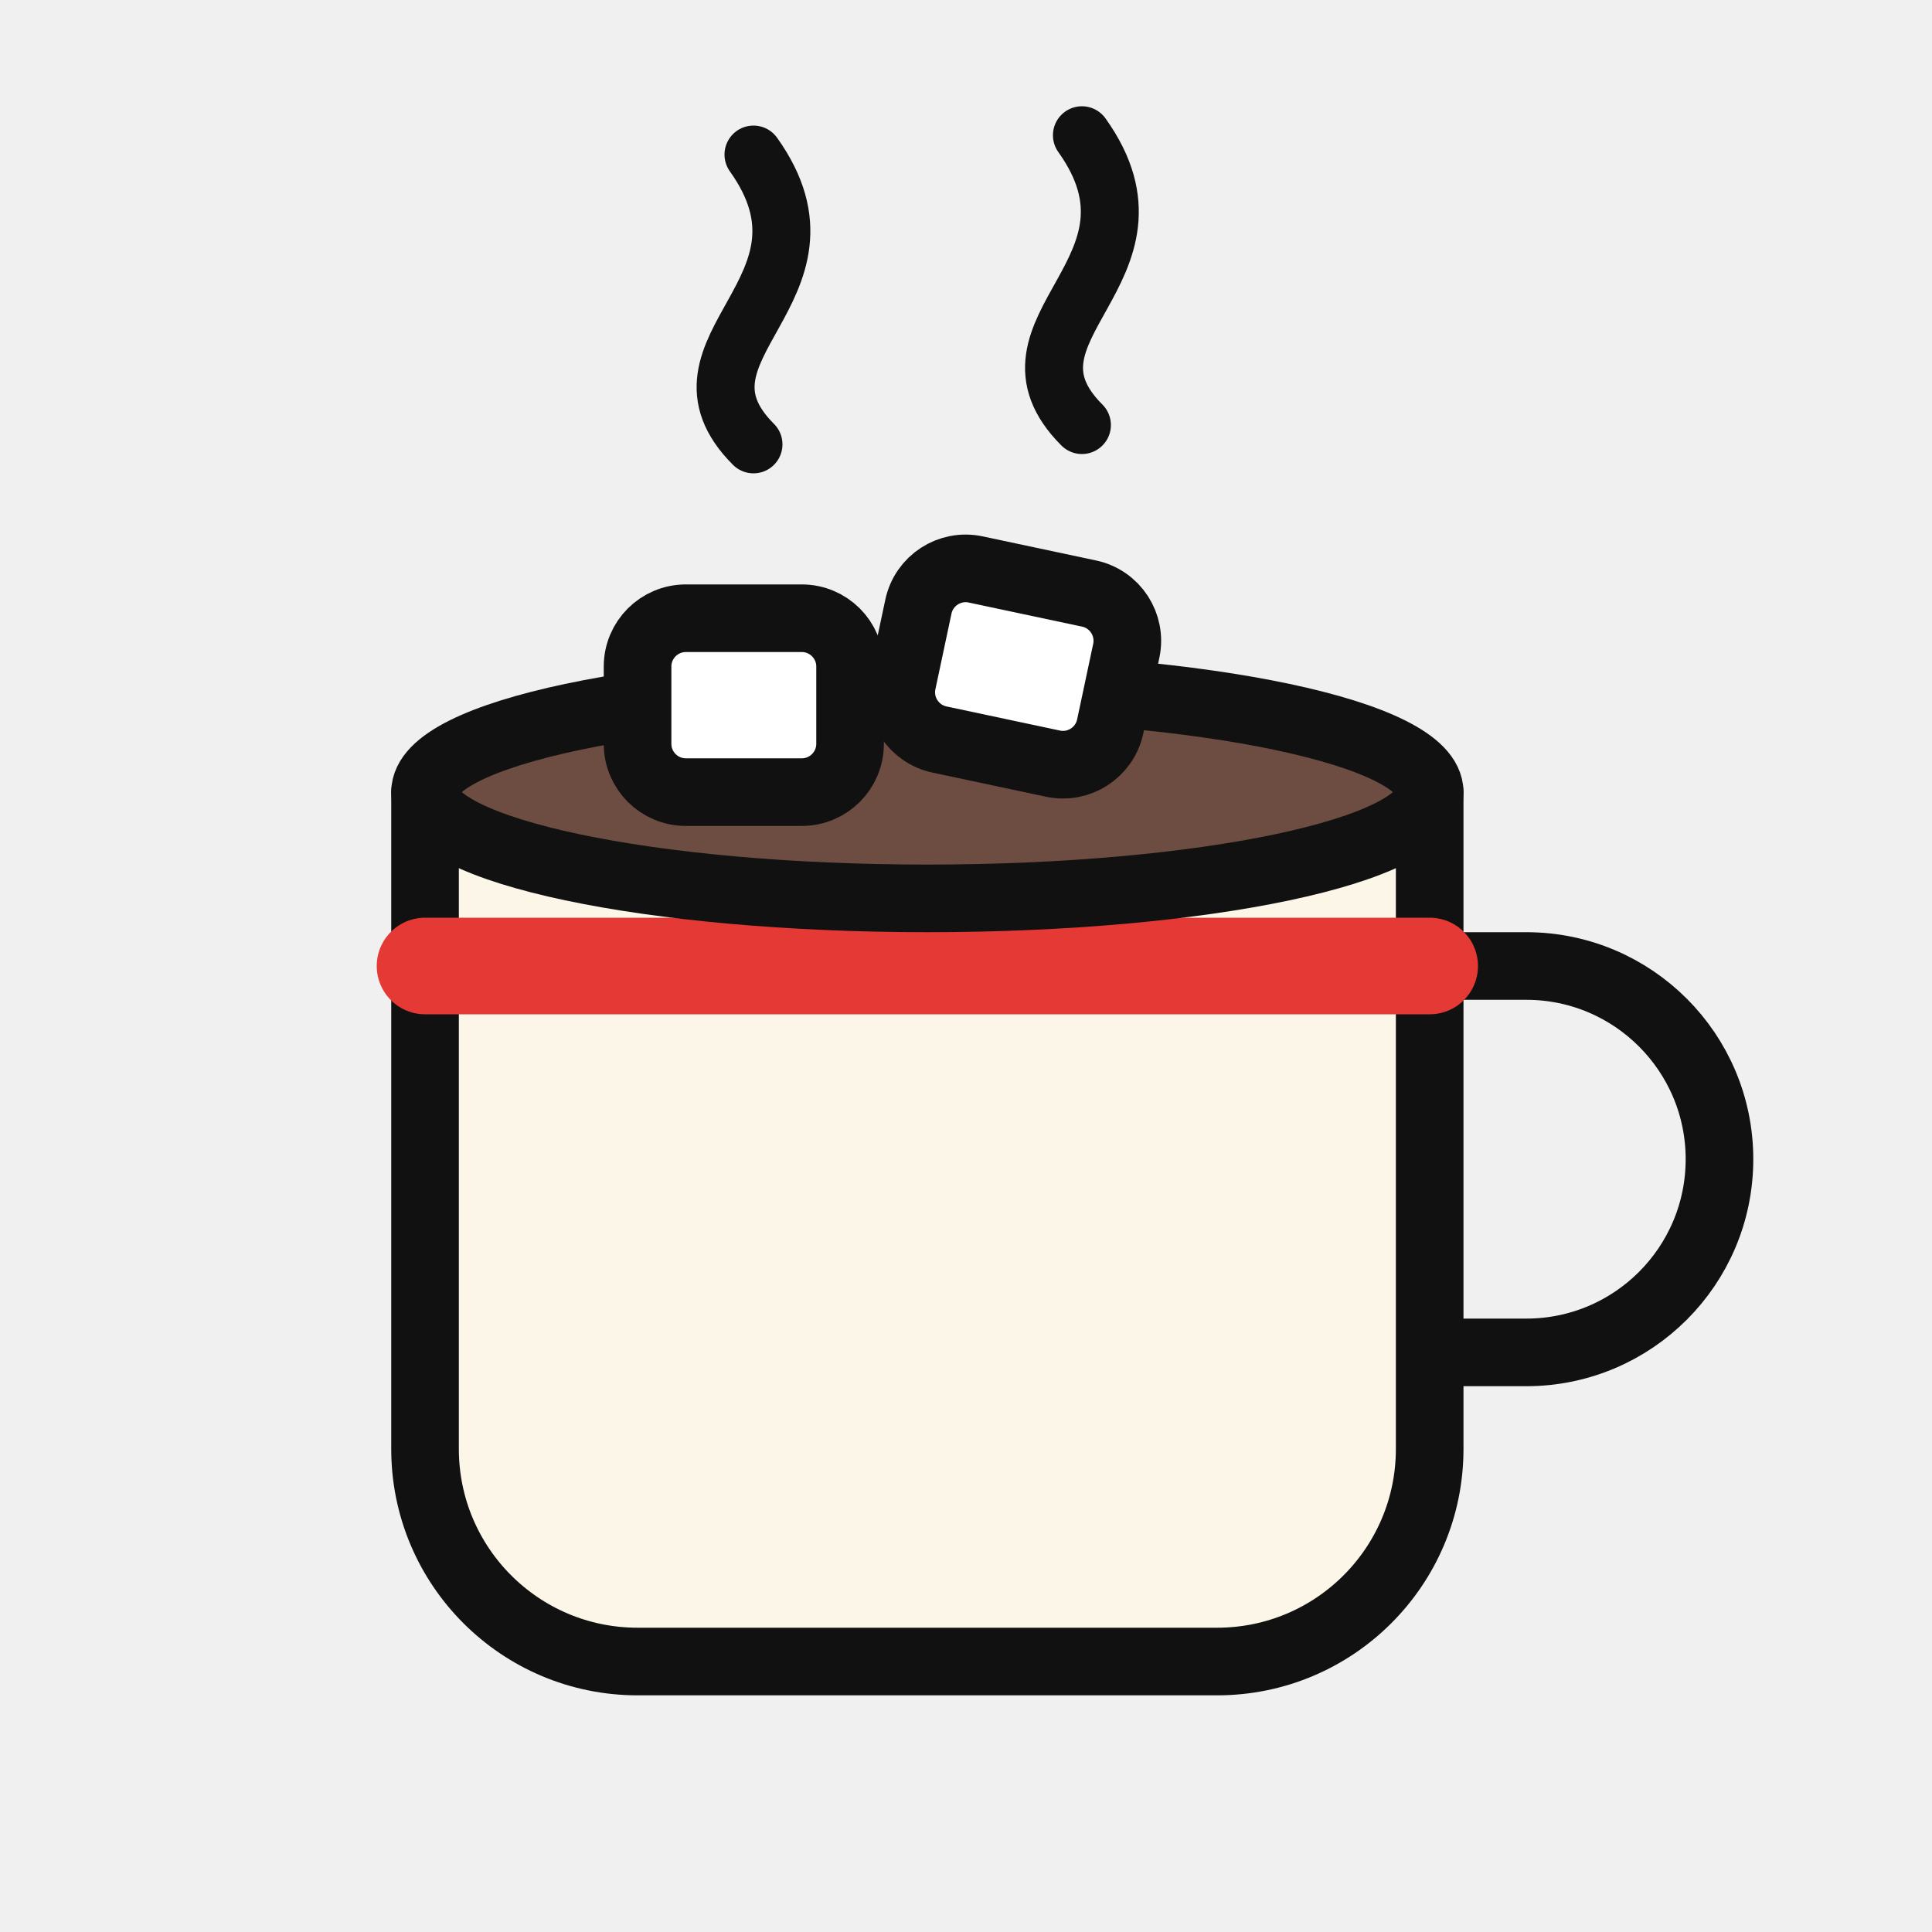
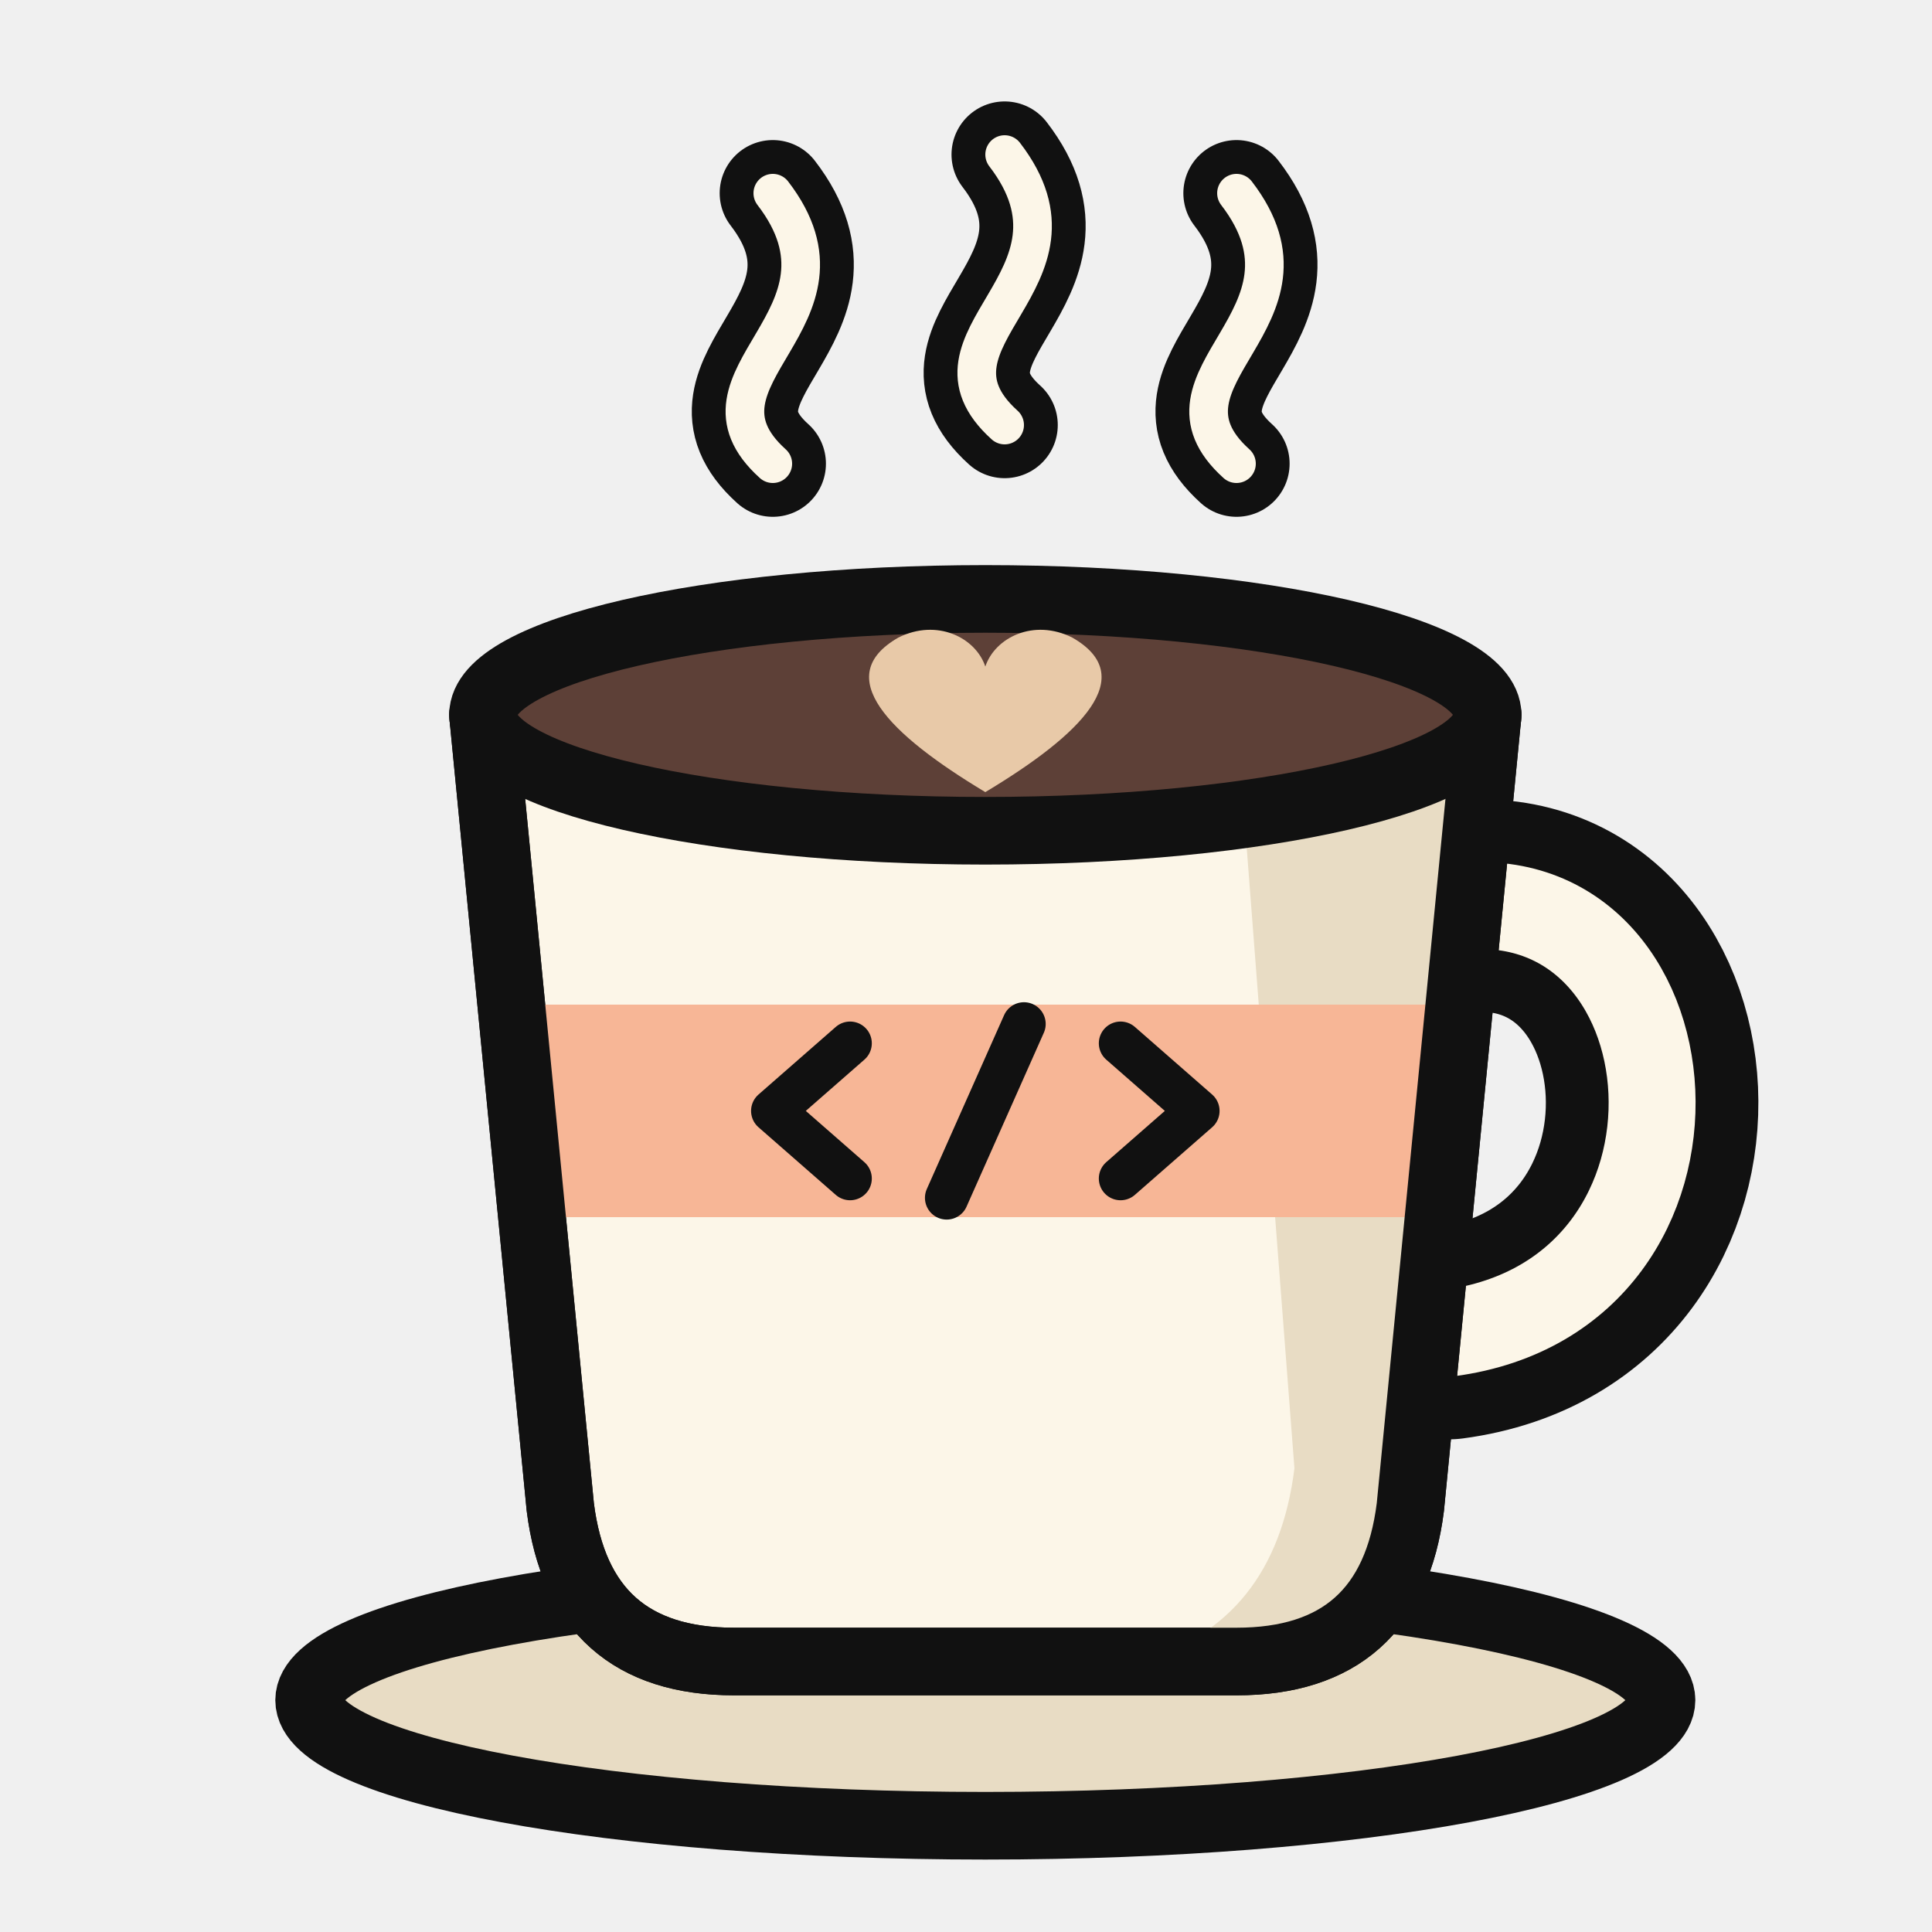
<svg xmlns="http://www.w3.org/2000/svg" width="200" height="200" viewBox="0 0 200 200">
-   <g stroke="#111" stroke-width="7" stroke-linejoin="round" stroke-linecap="round">
-     <path d="M146 100h12a20 20 0 0 1 0 40h-14" fill="none" />
-     <path d="M44 82H148V150a22 22 0 0 1-22 22H66a22 22 0 0 1-22-22Z" fill="#FCF6E8" />
-     <path d="M44 100H148" fill="none" stroke="#E53935" stroke-width="10" />
-     <ellipse cx="96" cy="82" rx="52" ry="11" fill="#6D4C41" />
-     <rect x="66" y="64" width="22" height="18" rx="5" fill="#fff" />
-     <rect x="94" y="60" width="22" height="18" rx="5" fill="#fff" transform="rotate(12 105 69)" />
-     <path d="M78 46c-10-10 10-16 0-30M112 44c-10-10 10-16 0-30" fill="none" stroke-width="6" />
+   <ellipse cx="102" cy="176" rx="70" ry="13" fill="#E8DCC4" stroke="#111" stroke-width="7" />
+   <path d="M150 94c26-4 30 40 0 44" fill="none" stroke="#111" stroke-width="22" stroke-linecap="round" />
+   <path d="M150 94c26-4 30 40 0 44" fill="none" stroke="#FCF6E8" stroke-width="9" stroke-linecap="round" />
+   <path d="M50 74H154L146 156Q144 172 128 172H76Q60 172 58 156Z" fill="#FCF6E8" stroke="#111" stroke-width="7" stroke-linejoin="round" />
+   <path d="M128 74H154L146 156Q144 172 128 172H118Q132 168 134 152Z" fill="#E8DCC4" />
+   <path d="M55 104H151L149 126H57Z" fill="#F7B696" />
+   <path d="M88 108l-8 7 8 7M116 108l8 7-8 7M106 106l-8 18" fill="none" stroke="#111" stroke-width="4.5" stroke-linecap="round" stroke-linejoin="round" />
+   <path d="M50 74H154L146 156Q144 172 128 172H76Q60 172 58 156Z" fill="none" stroke="#111" stroke-width="7" stroke-linejoin="round" />
+   <ellipse cx="102" cy="74" rx="52" ry="12" fill="#5D4037" stroke="#111" stroke-width="7" />
+   <path d="M102 82c-10-6-16-12-9-16 4-2 8 0 9 3 1-3 5-5 9-3 7 4 1 10-9 16z" fill="#E8C9A8" />
+   <g fill="none" stroke-linecap="round">
+     <path d="M80 48c-10-9 10-15 0-28M104 44c-10-9 10-15 0-28M128 48c-10-9 10-15 0-28" stroke="#111" stroke-width="11" />
+     <path d="M80 48c-10-9 10-15 0-28M104 44c-10-9 10-15 0-28M128 48c-10-9 10-15 0-28" stroke="#FCF6E8" stroke-width="4" />
  </g>
</svg>
